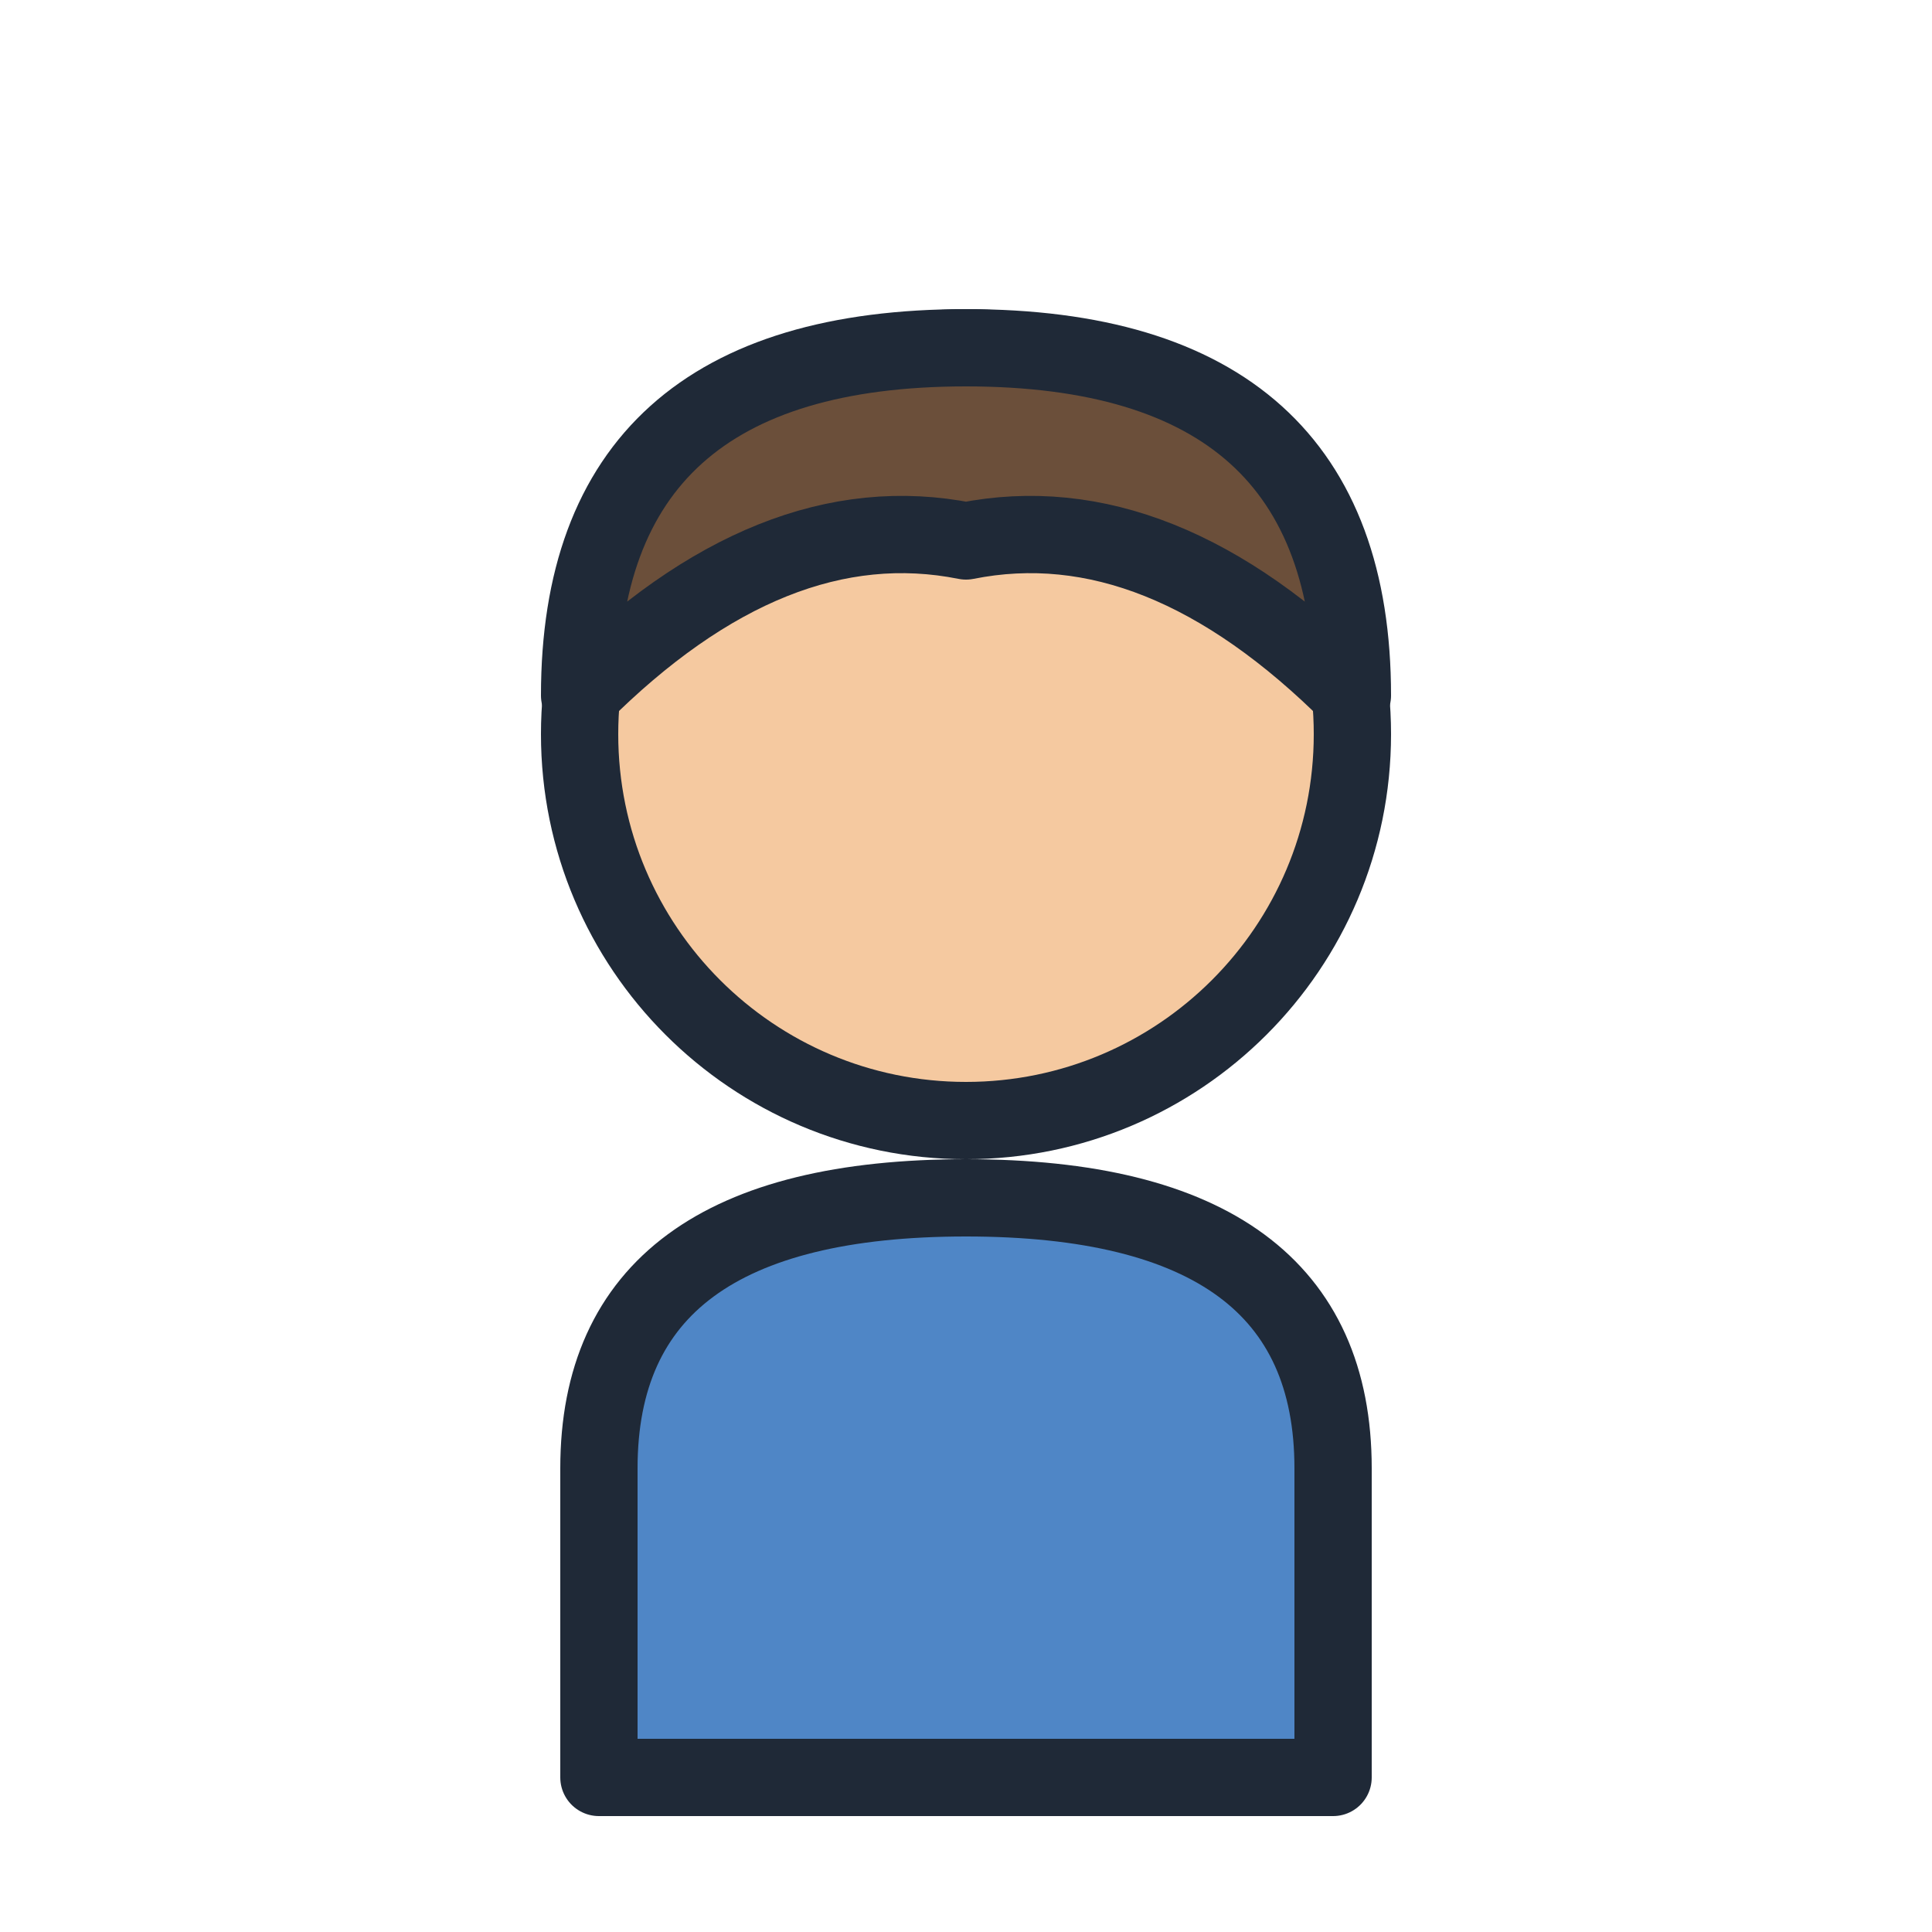
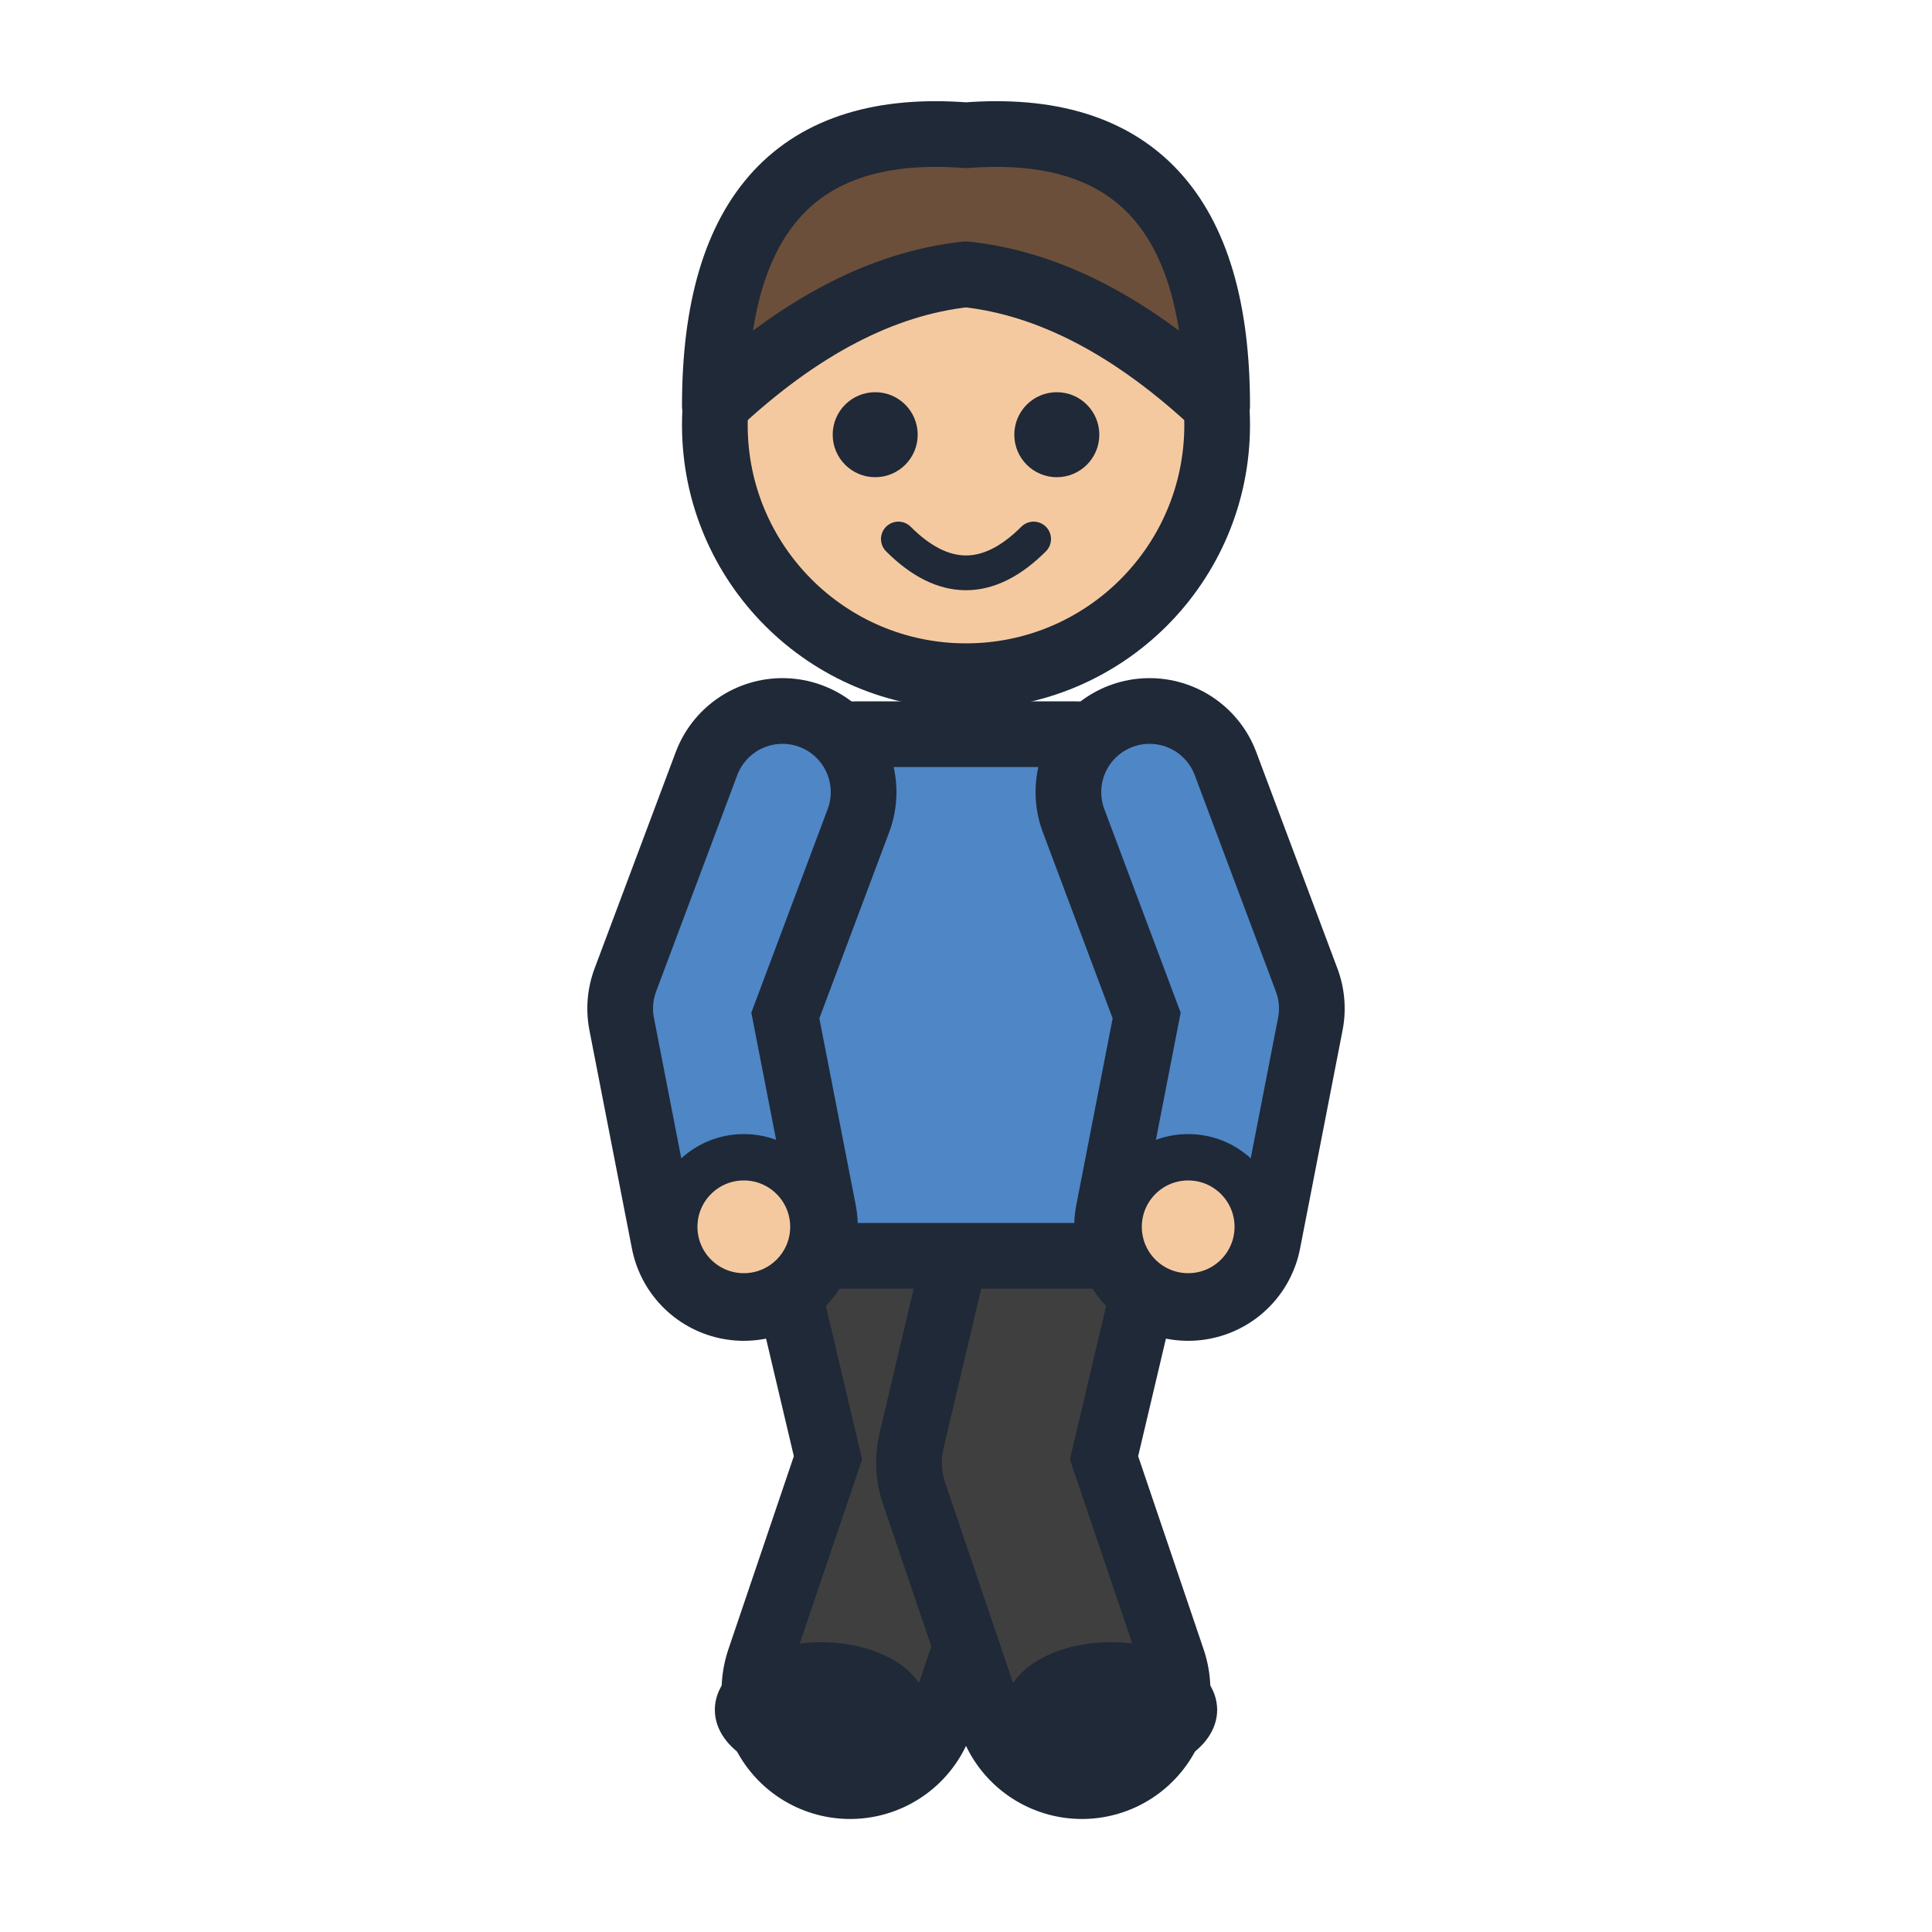
<svg xmlns="http://www.w3.org/2000/svg" viewBox="0 0 100 100">
-   <path d="M31 92 V76 Q31 62 50 62 Q69 62 69 76 V92 Z" fill="#4F86C6" stroke="#1F2937" stroke-width="4" stroke-linejoin="round" />
-   <circle cx="50" cy="38" r="20" fill="#F5C9A0" stroke="#1F2937" stroke-width="4" />
-   <path d="M30 36 Q30 18 50 18 Q70 18 70 36 Q60 26 50 28 Q40 26 30 36 Z" fill="#6B4F3A" stroke="#1F2937" stroke-width="4" stroke-linejoin="round" />
+   <path d="M45 63 L48 75.7 L44 87.5" fill="none" stroke="#1F2937" stroke-width="13.3" stroke-linecap="round" stroke-linejoin="round" />
+   <path d="M45 63 L48 75.7 L44 87.5" fill="none" stroke="#3F3F3F" stroke-width="6.5" stroke-linecap="round" stroke-linejoin="round" />
+   <path d="M55 63 L52 75.7 L56 87.5" fill="none" stroke="#1F2937" stroke-width="13.3" stroke-linecap="round" stroke-linejoin="round" />
+   <path d="M55 63 L52 75.7 L56 87.5" fill="none" stroke="#3F3F3F" stroke-width="6.5" stroke-linecap="round" stroke-linejoin="round" />
+   <ellipse cx="42.5" cy="88.5" rx="5" ry="3" fill="#1F2937" stroke="#1F2937" stroke-width="1" />
+   <ellipse cx="57.5" cy="88.5" rx="5" ry="3" fill="#1F2937" stroke="#1F2937" stroke-width="1" />
+   <path d="M39 44 Q39 38 44.5 38 H55.5 Q61 38 61 44 L59 65 H41 Z" fill="#4F86C6" stroke="#1F2937" stroke-width="3.4" stroke-linejoin="round" />
+   <circle cx="50" cy="22" r="13" fill="#F5C9A0" stroke="#1F2937" stroke-width="3.4" />
+   <path d="M37 21 Q37 6 50 7 Q63 6 63 21 Q56.5 14.9 50 14.2 Q43.5 14.9 37 21 Z" fill="#6B4F3A" stroke="#1F2937" stroke-width="3.4" stroke-linejoin="round" />
+   <circle cx="45.3" cy="22.5" r="1.7" fill="#1F2937" stroke="#1F2937" stroke-width="1" />
+   <circle cx="54.7" cy="22.5" r="1.7" fill="#1F2937" stroke="#1F2937" stroke-width="1" />
+   <path d="M46.5 27.9 Q50 31.4 53.5 27.9" fill="none" stroke="#1F2937" stroke-width="1.8" stroke-linecap="round" />
+   <path d="M40.5 41 L36.3 52.2 L38.5 63.5" fill="none" stroke="#1F2937" stroke-width="11.8" stroke-linecap="round" stroke-linejoin="round" />
+   <path d="M40.5 41 L36.3 52.2 L38.5 63.5" fill="none" stroke="#4F86C6" stroke-width="5" stroke-linecap="round" stroke-linejoin="round" />
+   <path d="M59.5 41 L63.7 52.2 L61.5 63.5" fill="none" stroke="#1F2937" stroke-width="11.8" stroke-linecap="round" stroke-linejoin="round" />
+   <path d="M59.5 41 L63.7 52.2 L61.5 63.5" fill="none" stroke="#4F86C6" stroke-width="5" stroke-linecap="round" stroke-linejoin="round" />
+   <circle cx="38.5" cy="63.5" r="3.6" fill="#F5C9A0" stroke="#1F2937" stroke-width="2.4" />
+   <circle cx="61.5" cy="63.5" r="3.6" fill="#F5C9A0" stroke="#1F2937" stroke-width="2.4" />
</svg>
